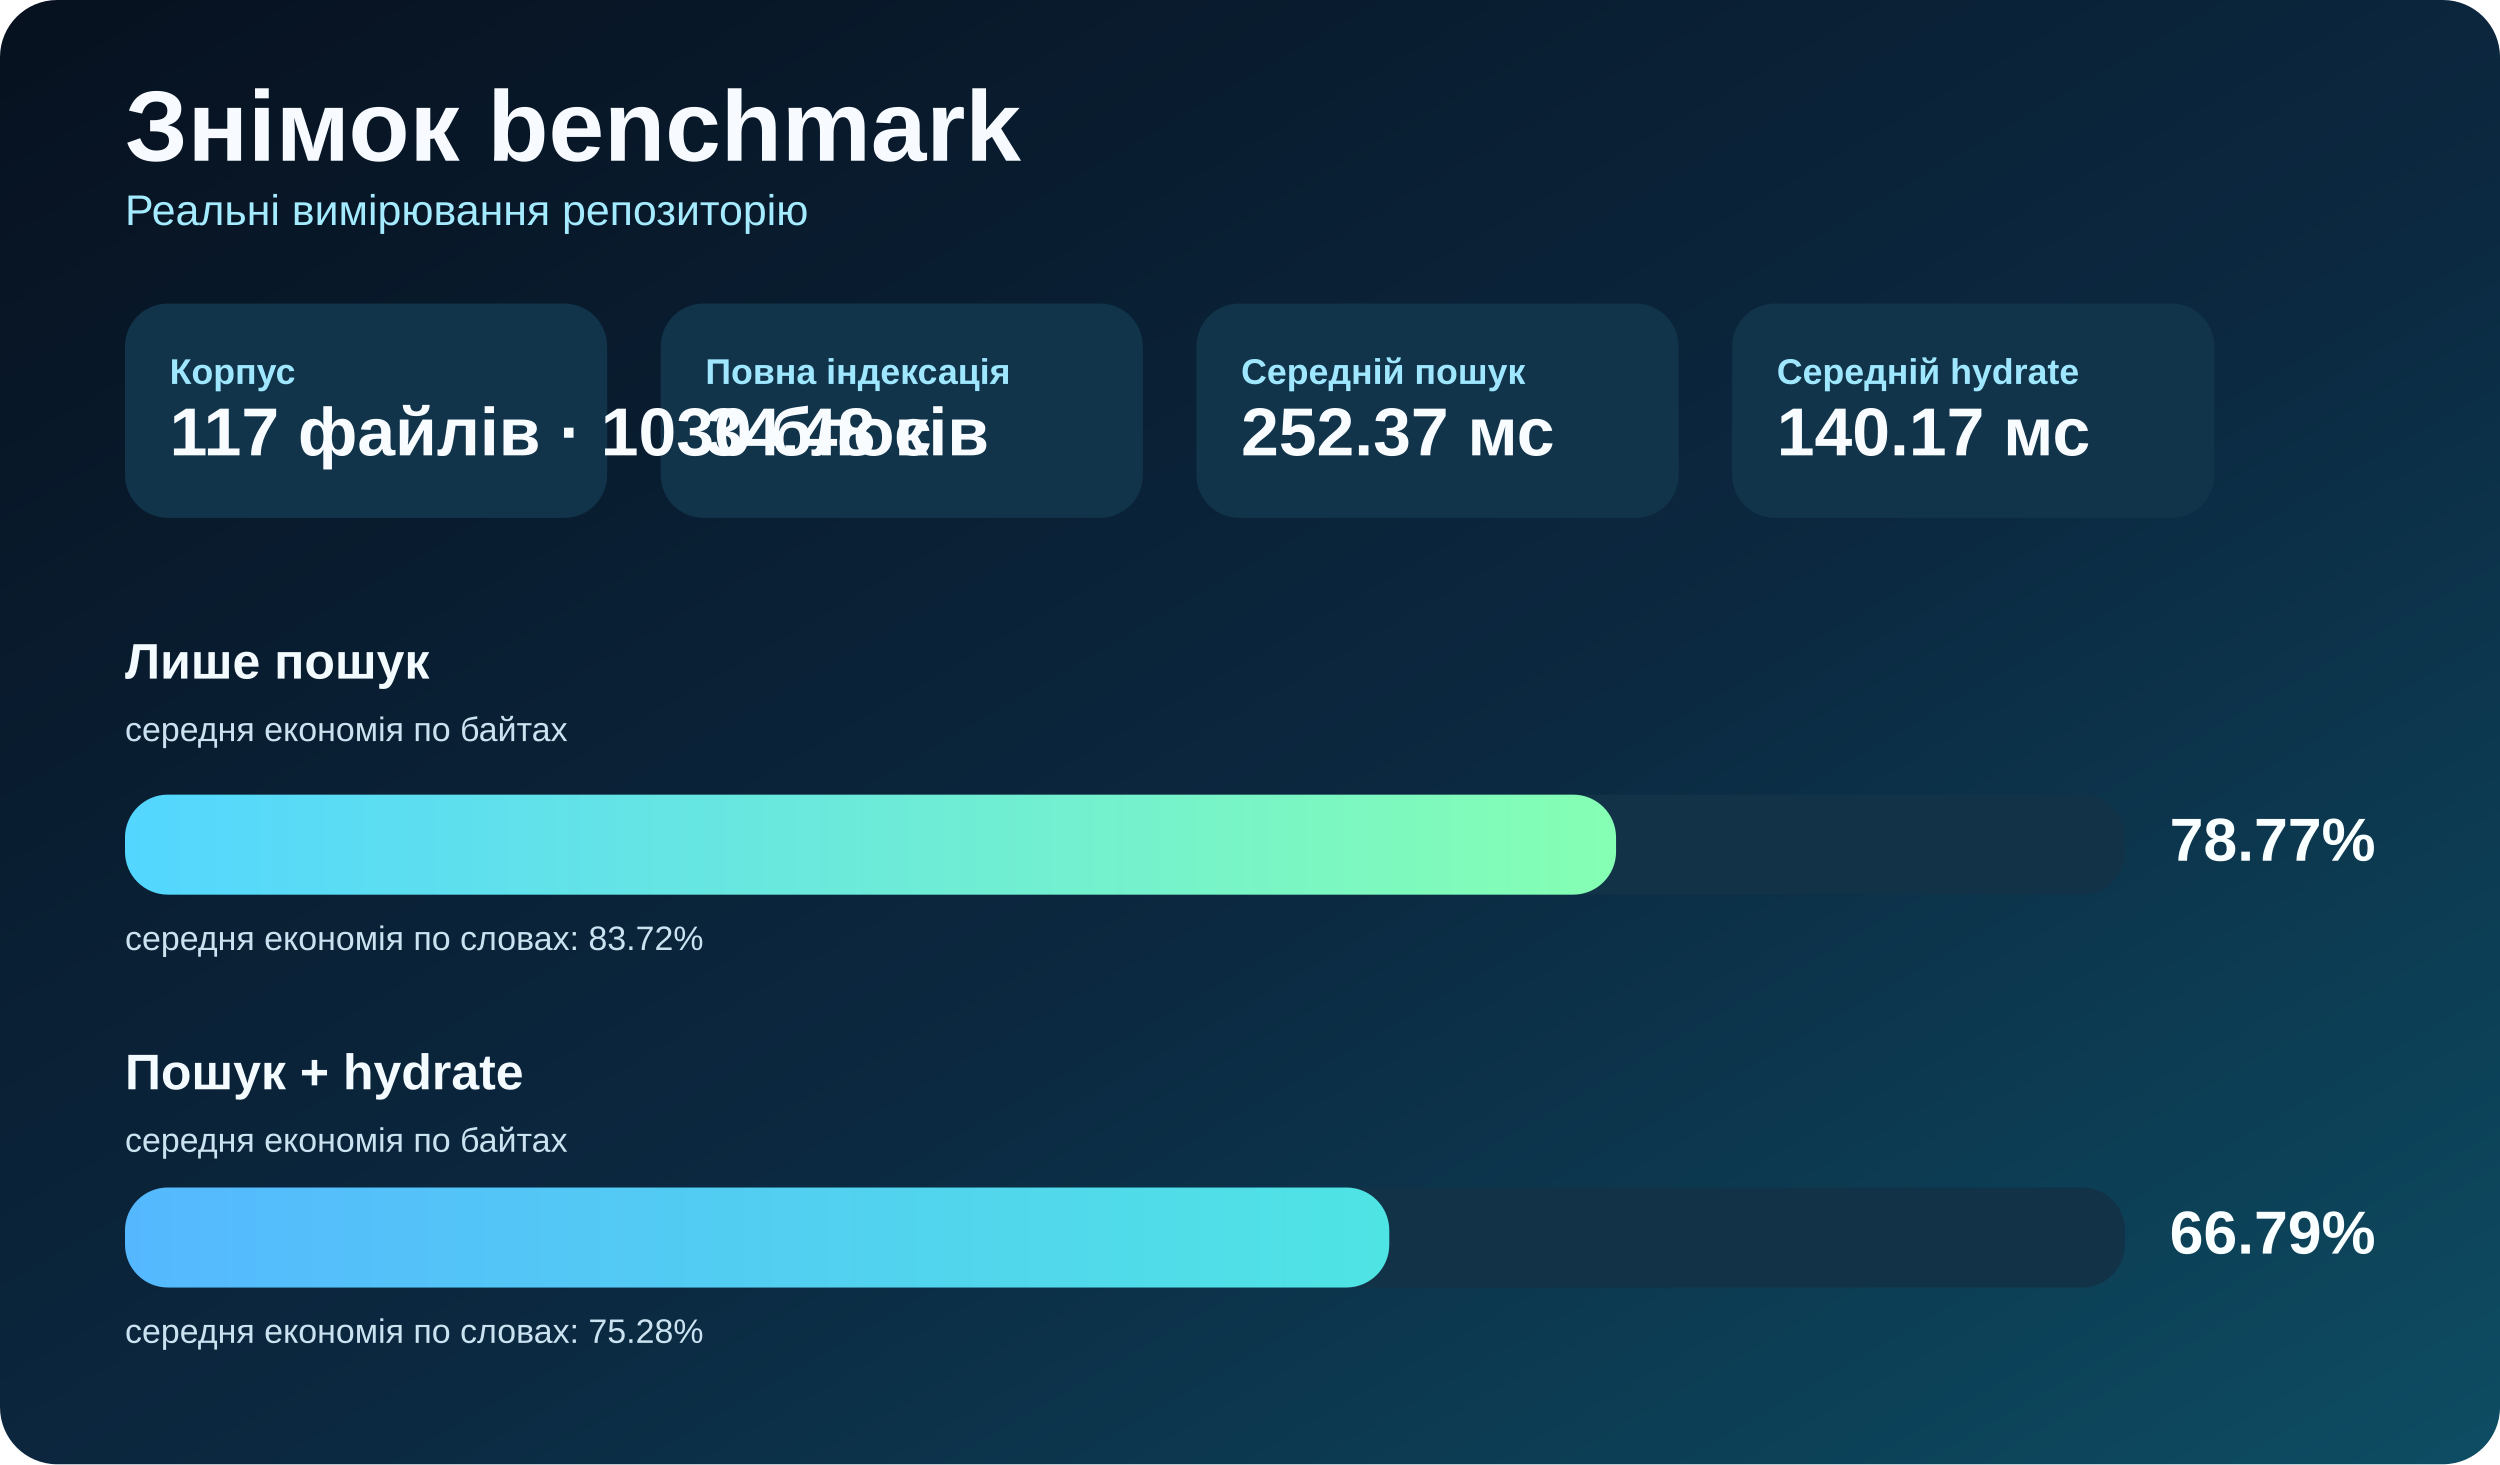
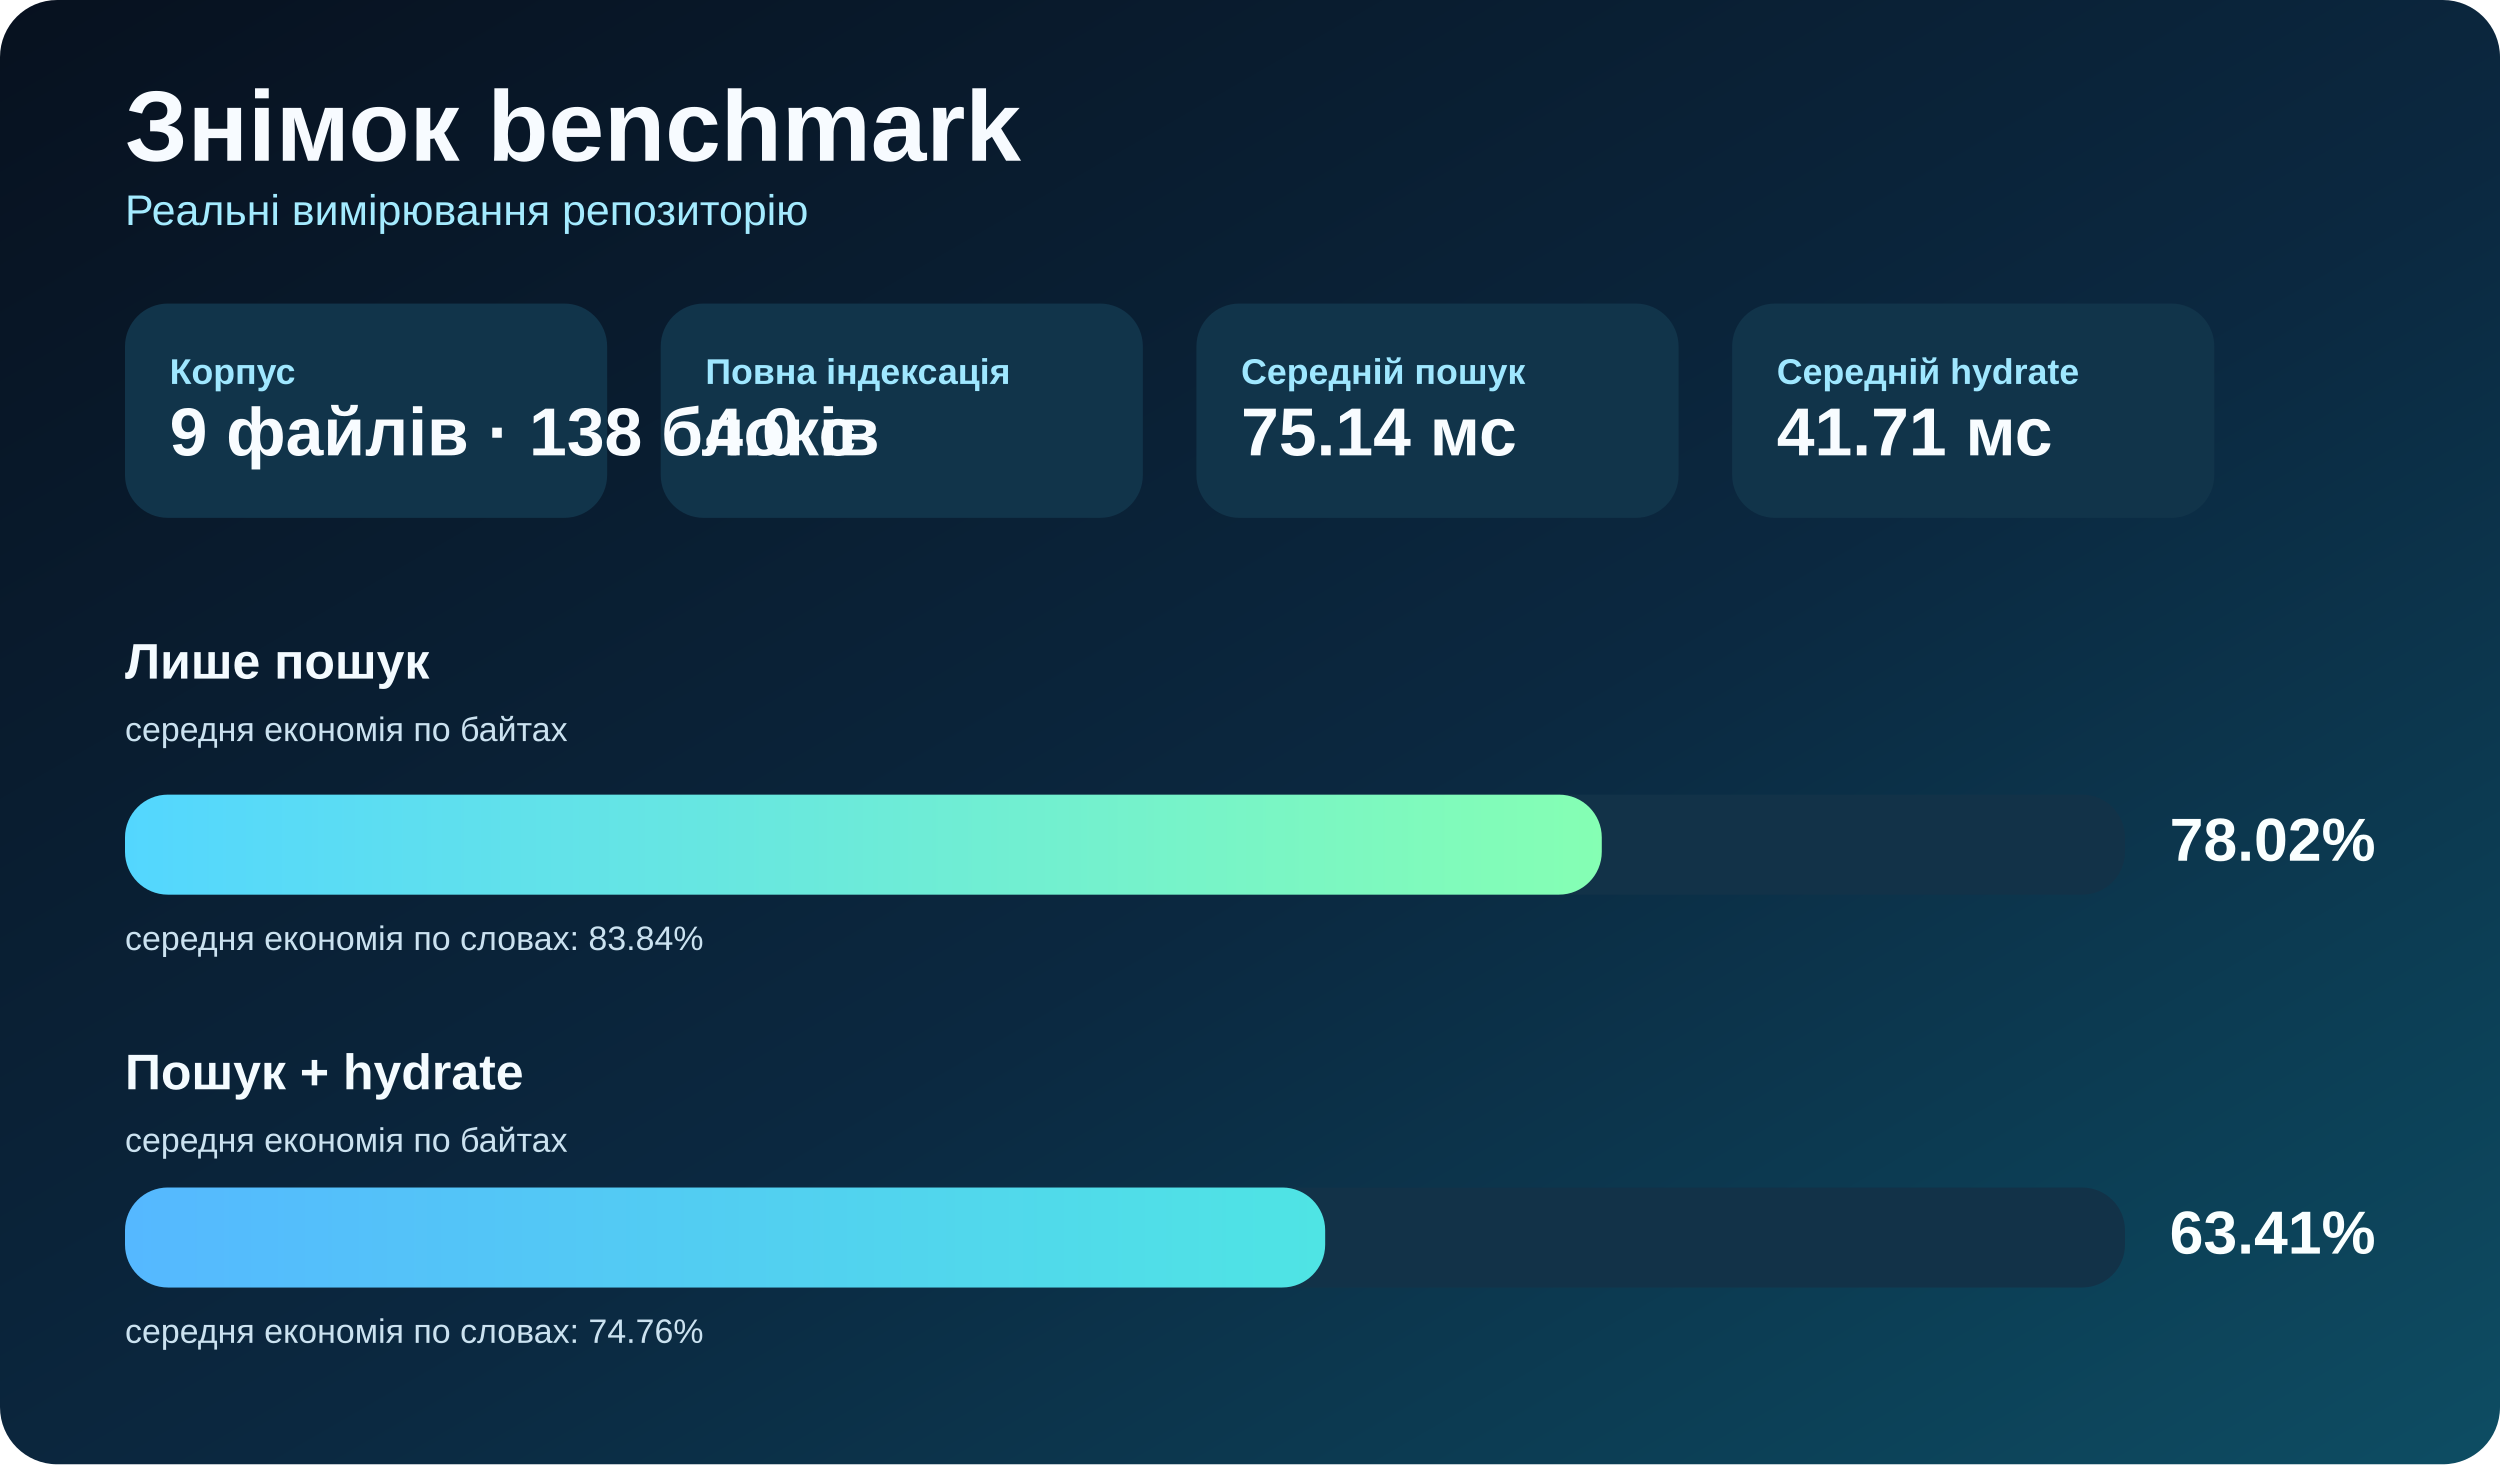
<svg xmlns="http://www.w3.org/2000/svg" width="1400" height="820" viewBox="0 0 1400 820" role="img" aria-labelledby="title desc">
  <defs>
    <linearGradient id="bg" x1="0%" y1="0%" x2="100%" y2="100%">
      <stop offset="0%" stop-color="#07111f" />
      <stop offset="55%" stop-color="#0b2840" />
      <stop offset="100%" stop-color="#0d4d63" />
    </linearGradient>
    <linearGradient id="bar1" x1="0%" y1="0%" x2="100%" y2="0%">
      <stop offset="0%" stop-color="#53d6ff" />
      <stop offset="100%" stop-color="#85ffb3" />
    </linearGradient>
    <linearGradient id="bar2" x1="0%" y1="0%" x2="100%" y2="0%">
      <stop offset="0%" stop-color="#55b8ff" />
      <stop offset="100%" stop-color="#4fe4e4" />
    </linearGradient>
    <style>
      .title { font: 700 56px 'Segoe UI', Arial, sans-serif; fill: #f7fbff; }
      .subtitle { font: 500 24px 'Segoe UI', Arial, sans-serif; fill: #a4ebff; }
      .statLabel { font: 600 20px 'Segoe UI', Arial, sans-serif; fill: #9fe7ff; }
      .statValue { font: 700 38px 'Segoe UI', Arial, sans-serif; fill: #f8fcff; }
      .barLabel { font: 700 28px 'Segoe UI', Arial, sans-serif; fill: #f4fbff; }
      .barMeta { font: 500 19px 'Segoe UI', Arial, sans-serif; fill: #cbe2f0; }
      .percent { font: 700 34px 'Segoe UI', Arial, sans-serif; fill: #faffff; }
    </style>
  </defs>
  <rect width="1400" height="820" rx="32" ry="32" fill="url(#bg)" />
  <text x="70" y="90" class="title">Знімок benchmark</text>
  <text x="70" y="126" class="subtitle">Реальні вимірювання репозиторію</text>
  <rect x="70" y="170" rx="24" ry="24" width="270" height="120" fill="#11344a" />
  <rect x="370" y="170" rx="24" ry="24" width="270" height="120" fill="#11344a" />
  <rect x="670" y="170" rx="24" ry="24" width="270" height="120" fill="#11344a" />
  <rect x="970" y="170" rx="24" ry="24" width="270" height="120" fill="#11344a" />
  <text x="95" y="215" class="statLabel">Корпус</text>
-   <text x="95" y="255" class="statValue">117 файлів · 1030 блоків</text>
+   <text x="95" y="255" class="statValue">9 файлів · 138 блоків</text>
  <text x="395" y="215" class="statLabel">Повна індексація</text>
-   <text x="395" y="255" class="statValue">34.48 с</text>
+   <text x="395" y="255" class="statValue">4.0 с</text>
  <text x="695" y="215" class="statLabel">Середній пошук</text>
-   <text x="695" y="255" class="statValue">252.37 мс</text>
+   <text x="695" y="255" class="statValue">75.14 мс</text>
  <text x="995" y="215" class="statLabel">Середній hydrate</text>
-   <text x="995" y="255" class="statValue">140.17 мс</text>
+   <text x="995" y="255" class="statValue">41.71 мс</text>
  <text x="70" y="380" class="barLabel">Лише пошук</text>
  <text x="70" y="415" class="barMeta">середня економія по байтах</text>
  <rect x="70" y="445" rx="24" ry="24" width="1120" height="56" fill="#123248" />
-   <rect x="70" y="445" rx="24" ry="24" width="835.0" height="56" fill="url(#bar1)" />
-   <text x="1215" y="482" class="percent">78.77%</text>
-   <text x="70" y="532" class="barMeta">середня економія по словах: 83.72%</text>
+   <rect x="70" y="445" rx="24" ry="24" width="827.0" height="56" fill="url(#bar1)" />
+   <text x="1215" y="482" class="percent">78.02%</text>
+   <text x="70" y="532" class="barMeta">середня економія по словах: 83.84%</text>
  <text x="70" y="610" class="barLabel">Пошук + hydrate</text>
  <text x="70" y="645" class="barMeta">середня економія по байтах</text>
  <rect x="70" y="665" rx="24" ry="24" width="1120" height="56" fill="#123248" />
-   <rect x="70" y="665" rx="24" ry="24" width="708.0" height="56" fill="url(#bar2)" />
-   <text x="1215" y="702" class="percent">66.79%</text>
-   <text x="70" y="752" class="barMeta">середня економія по словах: 75.28%</text>
+   <rect x="70" y="665" rx="24" ry="24" width="672.1" height="56" fill="url(#bar2)" />
+   <text x="1215" y="702" class="percent">63.41%</text>
+   <text x="70" y="752" class="barMeta">середня економія по словах: 74.76%</text>
</svg>
